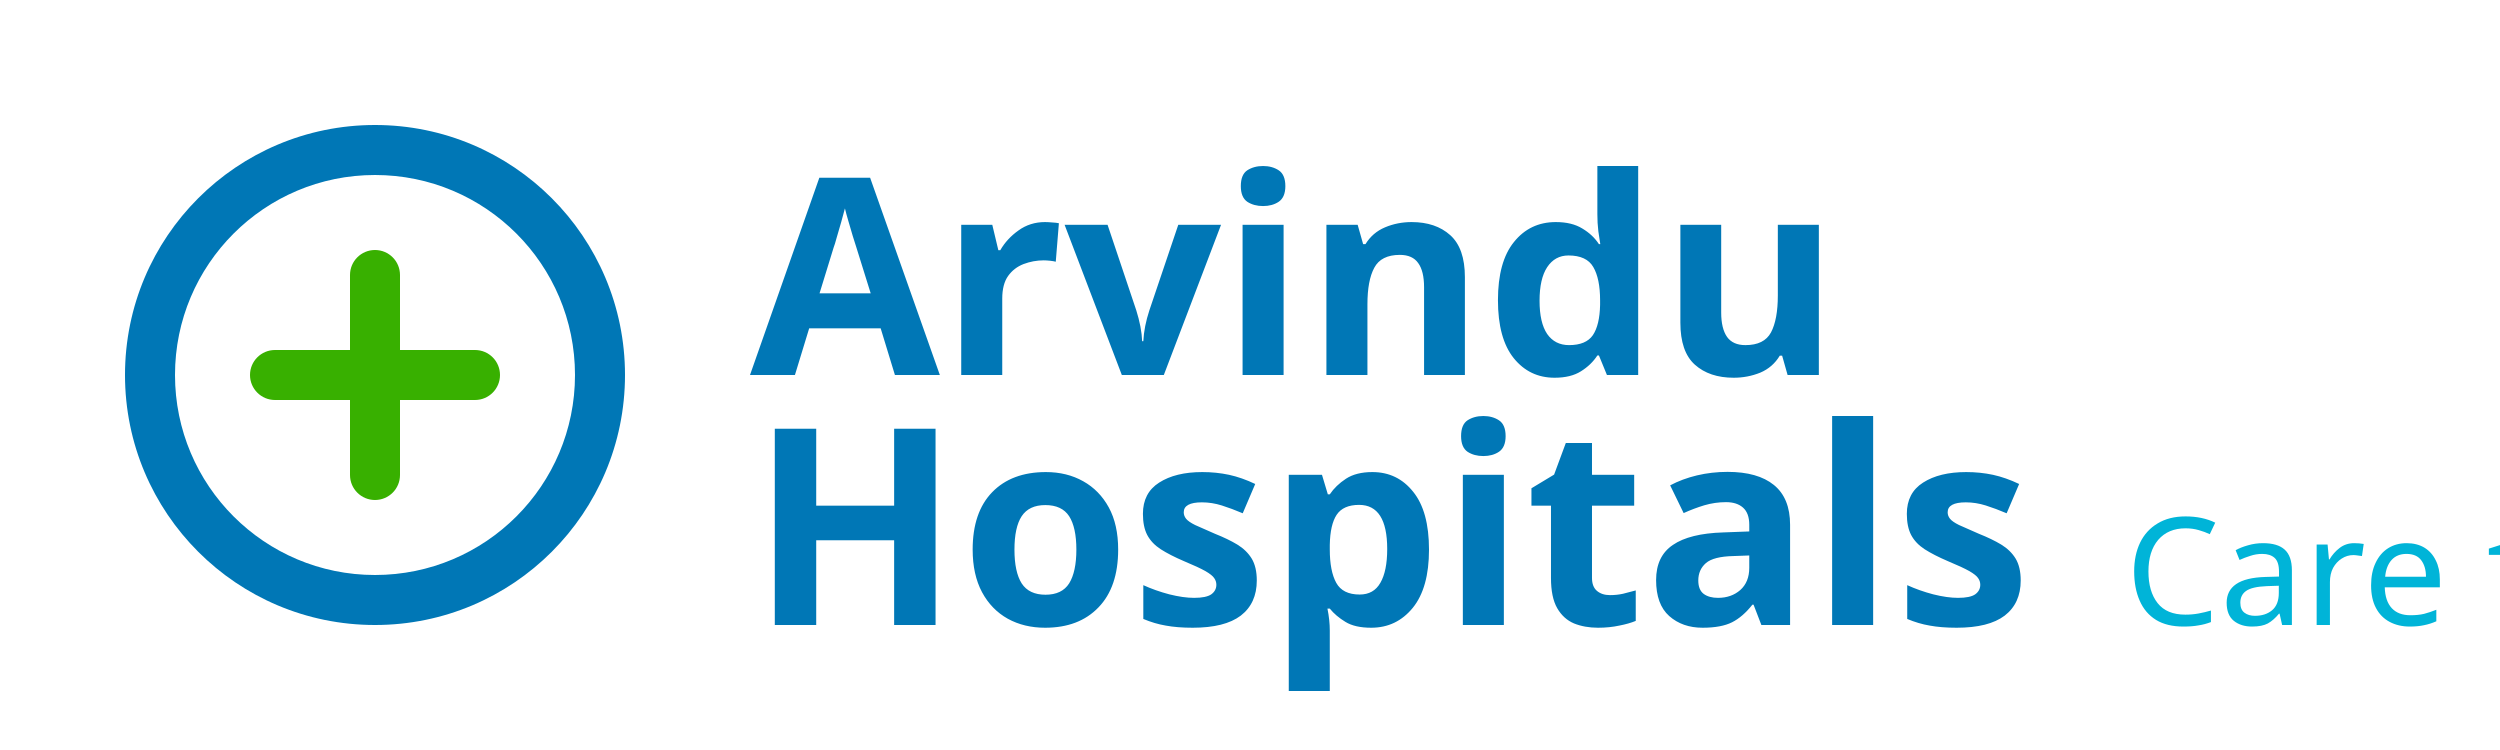
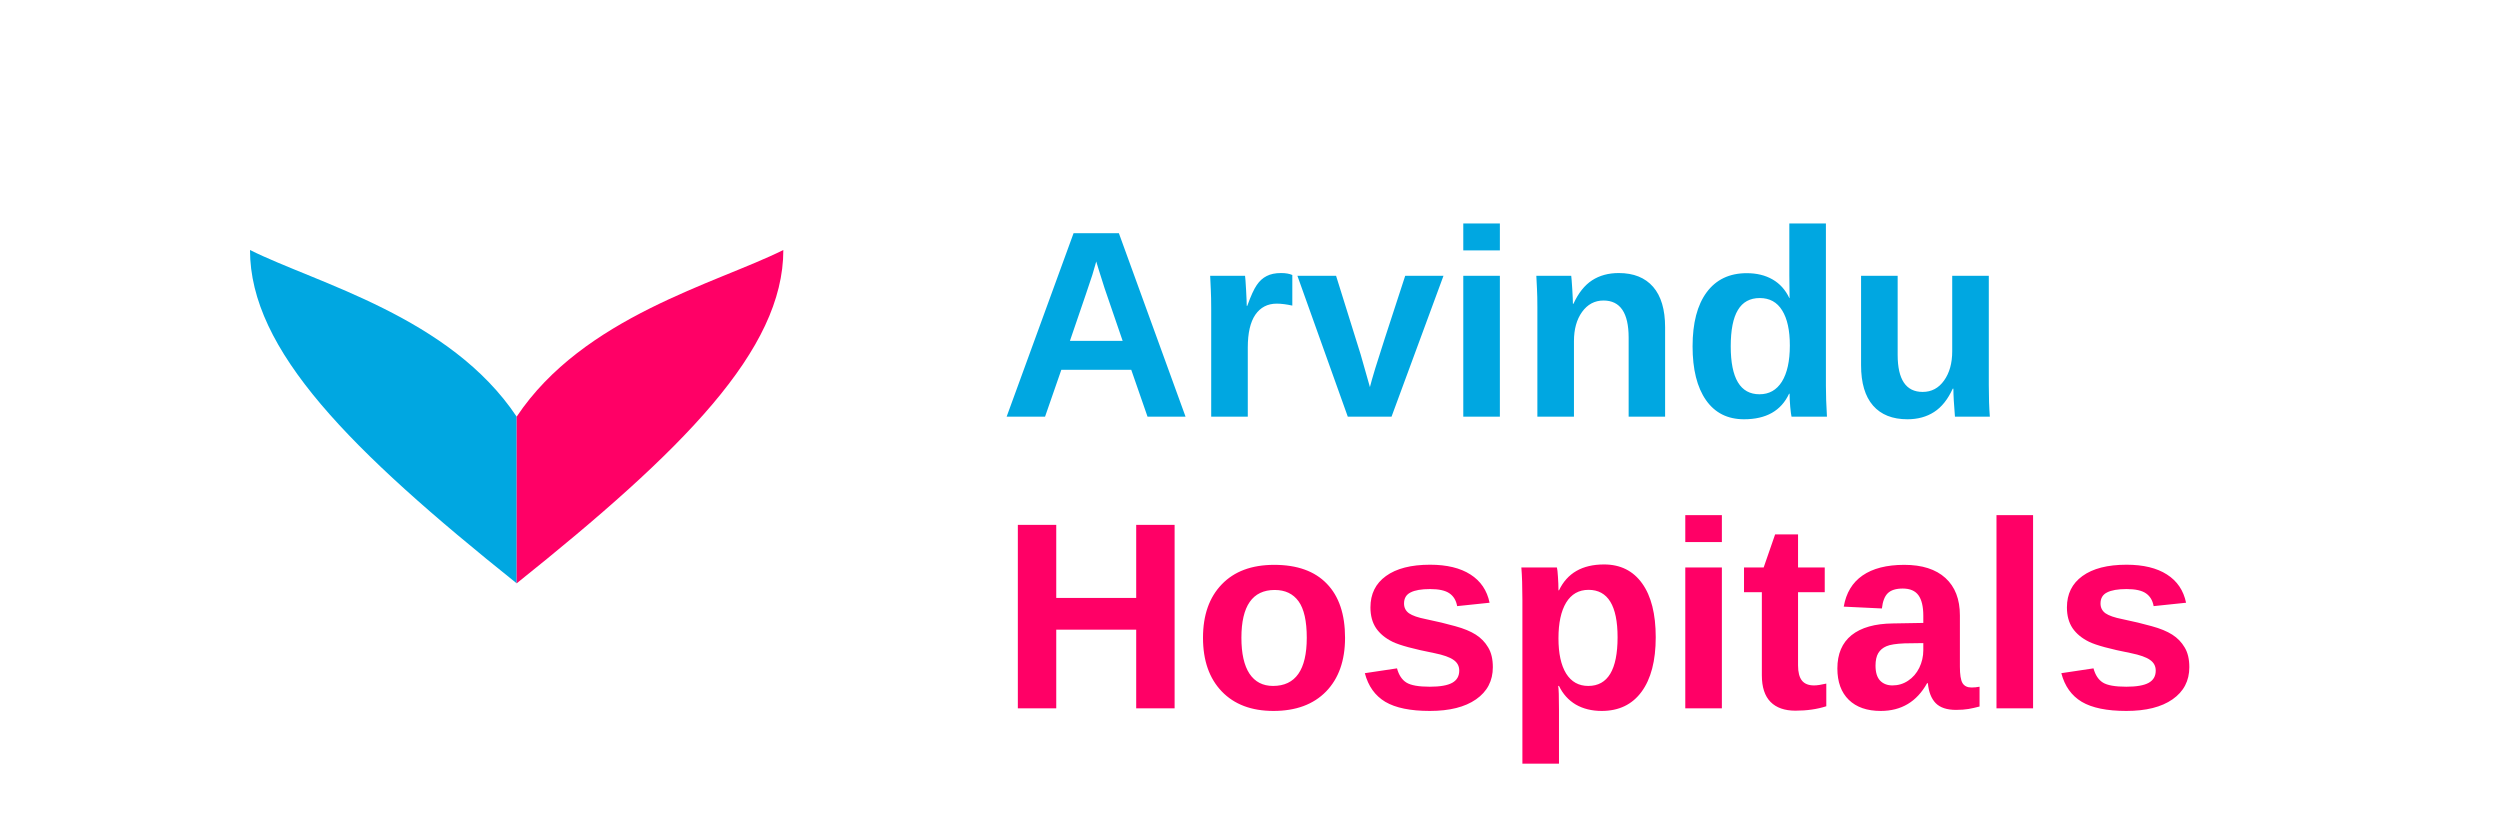
- <svg xmlns="http://www.w3.org/2000/svg" width="200" height="60" viewBox="0 0 200 60">
+ <svg xmlns="http://www.w3.org/2000/svg" width="300" height="100" viewBox="0 0 300 100">
  <style>
-     .text { font: bold 22px sans-serif; fill: #0077B6; }
-     .tagline { font: 12px sans-serif; fill: #00B4D8; }
-     .icon-path { fill: #0077B6; }
-     .accent { fill: #38B000; }
+     .arvindu-text { font-family: 'Arial', sans-serif; font-weight: bold; fill: #00A7E1; font-size: 32px; }
+     .hospitals-text { font-family: 'Arial', sans-serif; font-weight: bold; fill: #FF0066; font-size: 32px; }
  </style>
-   <g transform="translate(10, 10)">
-     <path class="icon-path" d="M20,0 C8.954,0 0,8.954 0,20 C0,31.046 8.954,40 20,40 C31.046,40 40,31.046 40,20 C40,8.954 31.046,0 20,0 Z M20,36 C11.163,36 4,28.837 4,20 C4,11.163 11.163,4 20,4 C28.837,4 36,11.163 36,20 C36,28.837 28.837,36 20,36 Z" />
-     <rect class="accent" x="18" y="10" width="4" height="20" rx="2" />
-     <rect class="accent" x="10" y="18" width="20" height="4" rx="2" />
+   <g transform="translate(30, 30) scale(0.8)">
+     <path d="M40,50 C15,30 0,15 0,0 C10,5 30,10 40,25 Z" fill="#00A7E1" />
+     <path d="M40,25 C50,10 70,5 80,0 C80,15 65,30 40,50 Z" fill="#FF0066" />
  </g>
-   <text class="text" x="60" y="30">Arvindu</text>
-   <text class="text" x="60" y="50">Hospitals</text>
-   <text class="tagline" x="170" y="50">Care for life</text>
+   <text x="120" y="50" class="arvindu-text">Arvindu</text>
+   <text x="120" y="85" class="hospitals-text">Hospitals</text>
</svg>
